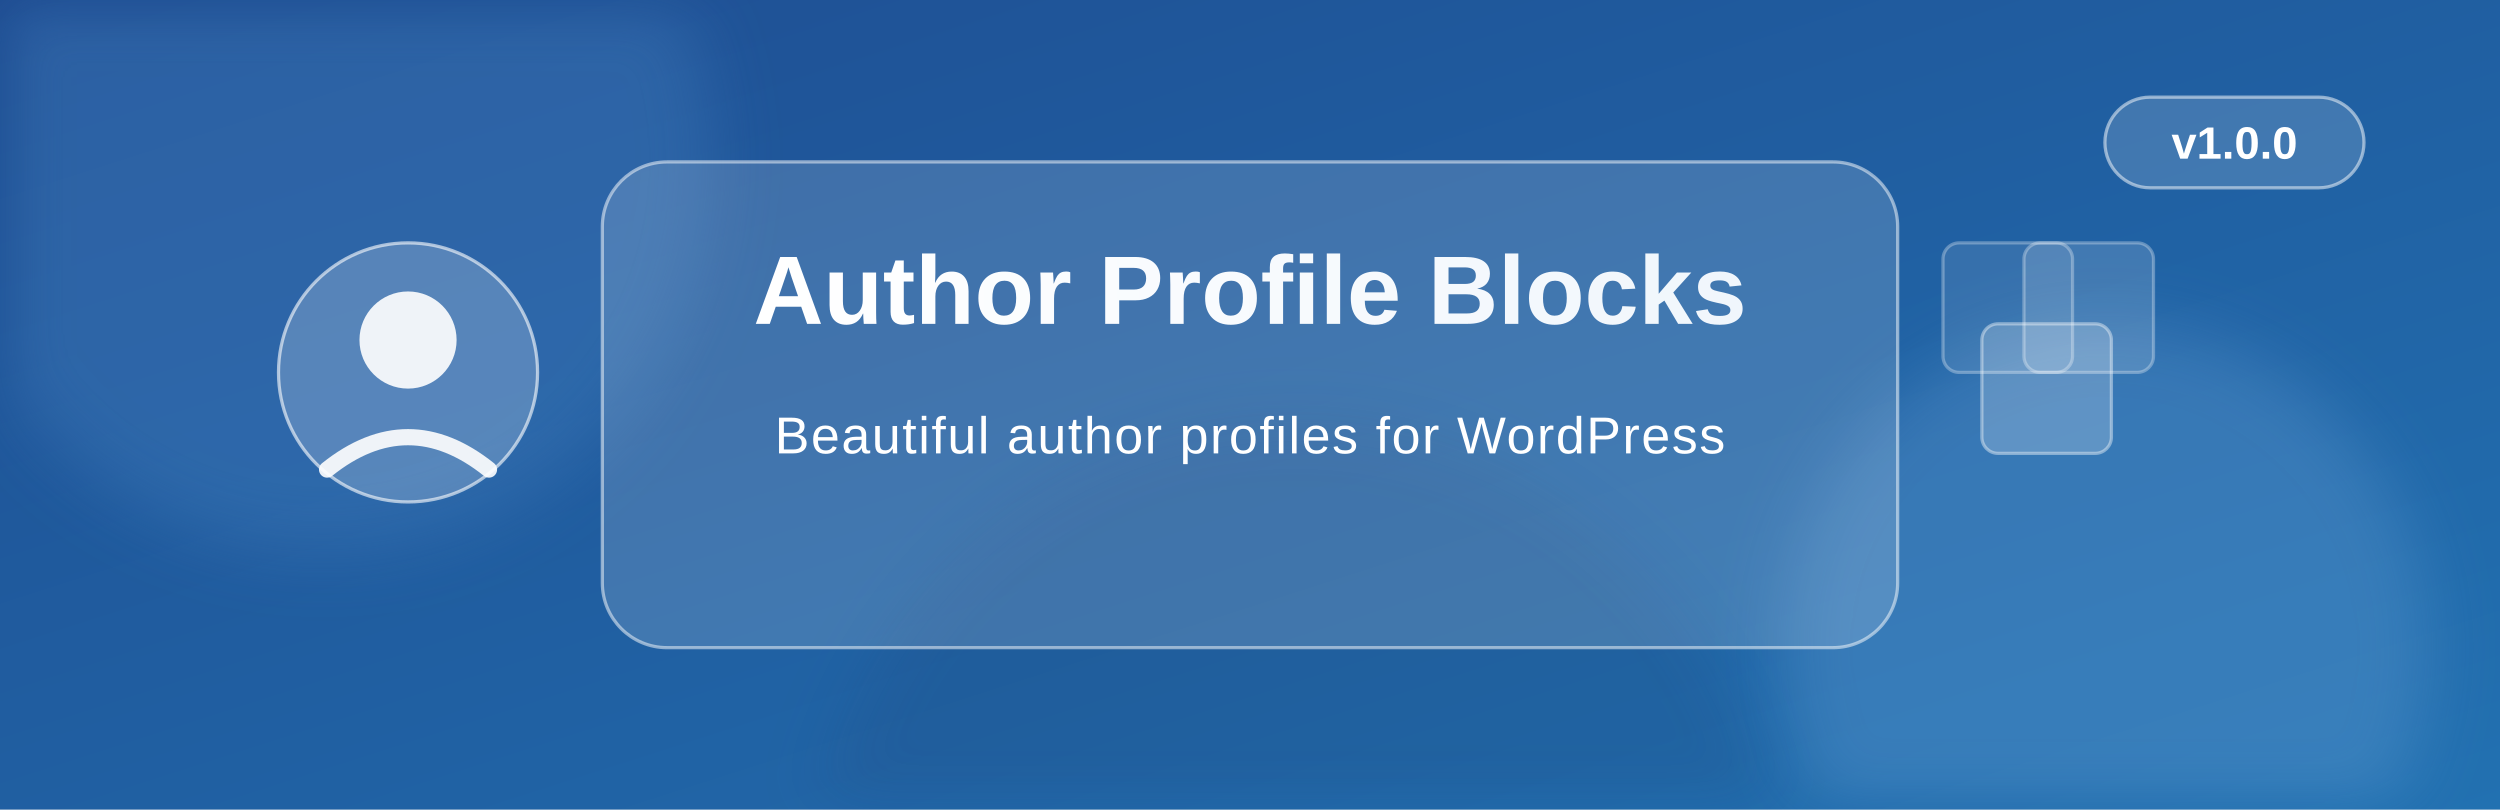
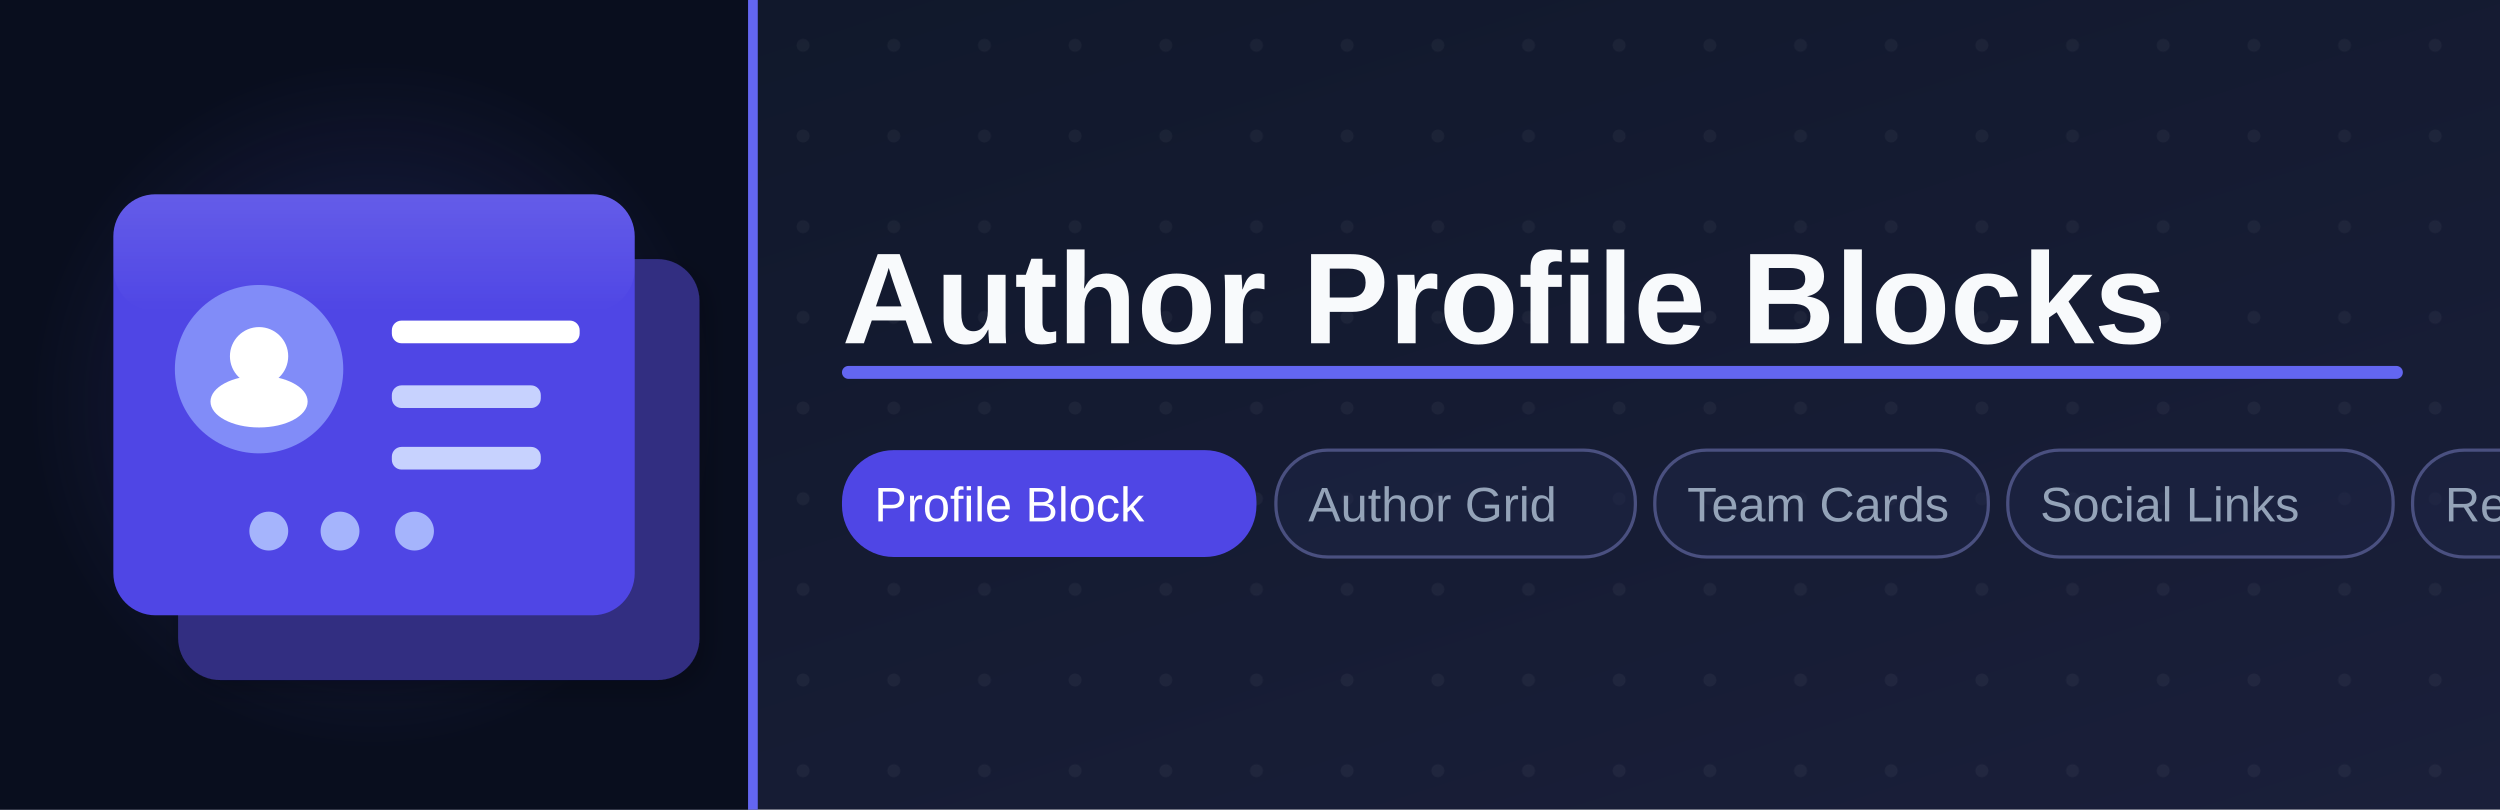
<svg xmlns="http://www.w3.org/2000/svg" viewBox="0 0 772 250" width="772" height="250">
  <defs>
-     <linearGradient id="bg-gradient" x1="0%" y1="0%" x2="100%" y2="100%">
-       <stop offset="0%" stop-color="#1e4d92" />
-       <stop offset="100%" stop-color="#2271b1" />
+     <linearGradient id="bg" x1="0%" y1="0%" x2="100%" y2="100%">
+       <stop offset="0%" stop-color="#0f1729" />
+       <stop offset="100%" stop-color="#1a1f3a" />
    </linearGradient>
-     <filter id="blur-filter" x="-50%" y="-50%" width="200%" height="200%">
-       <feGaussianBlur in="SourceGraphic" stdDeviation="10" />
+     <radialGradient id="glow" cx="50%" cy="50%" r="50%">
+       <stop offset="0%" stop-color="#6366f1" stop-opacity="0.22" />
+       <stop offset="100%" stop-color="#6366f1" stop-opacity="0" />
+     </radialGradient>
+     <linearGradient id="shimmer" x1="0%" y1="0%" x2="0%" y2="100%">
+       <stop offset="0%" stop-color="#ffffff" stop-opacity="0.12" />
+       <stop offset="100%" stop-color="#ffffff" stop-opacity="0" />
+     </linearGradient>
+     <pattern id="dots" x="234" y="0" width="28" height="28" patternUnits="userSpaceOnUse">
+       <circle cx="14" cy="14" r="2" fill="#ffffff" opacity="0.04" />
+     </pattern>
+     <filter id="shadow" x="-20%" y="-20%" width="140%" height="140%">
+       <feDropShadow dx="2" dy="3" stdDeviation="4" flood-color="#000000" flood-opacity="0.22" />
    </filter>
-     <linearGradient id="title-gradient" x1="0%" y1="0%" x2="100%" y2="0%">
-       <stop offset="0%" stop-color="#ffffff" />
-       <stop offset="100%" stop-color="#f0f6fc" />
-     </linearGradient>
  </defs>
-   <rect width="772" height="250" fill="url(#bg-gradient)" />
-   <circle cx="100" cy="50" r="120" fill="#4d8ac8" opacity="0.3" filter="url(#blur-filter)" />
-   <circle cx="650" cy="200" r="100" fill="#90c2ef" opacity="0.2" filter="url(#blur-filter)" />
-   <circle cx="400" cy="280" r="150" fill="#1a3a6a" opacity="0.15" filter="url(#blur-filter)" />
-   <rect x="186" y="50" width="400" height="150" rx="20" fill="rgba(255, 255, 255, 0.15)" stroke="rgba(255, 255, 255, 0.5)" stroke-width="1" />
-   <text x="386" y="100" font-family="Arial, sans-serif" font-size="30" font-weight="bold" fill="url(#title-gradient)" text-anchor="middle">Author Profile Blocks</text>
-   <text x="386" y="140" font-family="Arial, sans-serif" font-size="16" fill="#ffffff" text-anchor="middle" letter-spacing="0.5">Beautiful author profiles for WordPress</text>
-   <g transform="translate(86, 75)">
-     <circle cx="40" cy="40" r="40" fill="rgba(255, 255, 255, 0.2)" stroke="rgba(255, 255, 255, 0.6)" stroke-width="1" />
-     <circle cx="40" cy="30" r="15" fill="rgba(255, 255, 255, 0.9)" />
-     <path d="M15,70 Q40,50 65,70" stroke="rgba(255, 255, 255, 0.9)" stroke-width="5" fill="none" stroke-linecap="round" />
-   </g>
-   <g transform="translate(620, 95)">
-     <rect x="-20" y="-20" width="40" height="40" rx="5" fill="rgba(255, 255, 255, 0.1)" stroke="rgba(255, 255, 255, 0.3)" stroke-width="1" />
-     <rect x="5" y="-20" width="40" height="40" rx="5" fill="rgba(255, 255, 255, 0.15)" stroke="rgba(255, 255, 255, 0.3)" stroke-width="1" />
-     <rect x="-8" y="5" width="40" height="40" rx="5" fill="rgba(255, 255, 255, 0.2)" stroke="rgba(255, 255, 255, 0.4)" stroke-width="1" />
-   </g>
-   <g transform="translate(650, 30)">
-     <rect x="0" y="0" width="80" height="28" rx="14" fill="rgba(255, 255, 255, 0.15)" stroke="rgba(255, 255, 255, 0.5)" stroke-width="1" />
-     <text x="40" y="19" font-family="Arial, sans-serif" font-size="14" font-weight="bold" fill="#ffffff" text-anchor="middle">v1.0.0</text>
-   </g>
+   <rect width="772" height="250" fill="url(#bg)" />
+   <rect x="234" y="0" width="538" height="250" fill="url(#dots)" />
+   <rect x="0" y="0" width="231" height="250" fill="#090e1e" />
+   <ellipse cx="115.5" cy="125" rx="106.26" ry="106.26" fill="url(#glow)" />
+   <rect x="231" y="0" width="3" height="250" fill="#6366f1" />
+   <rect x="55" y="80" width="161" height="130" rx="13" fill="#312e81" filter="url(#shadow)" />
+   <rect x="35" y="60" width="161" height="130" rx="13" fill="#4f46e5" />
+   <rect x="35" y="60" width="161" height="36" rx="13" fill="url(#shimmer)" />
+   <circle cx="80" cy="114" r="26" fill="#818cf8" />
+   <circle cx="80" cy="110" r="9" fill="#ffffff" />
+   <ellipse cx="80" cy="124" rx="15" ry="8" fill="#ffffff" />
+   <rect x="121" y="99" width="58" height="7" rx="3" fill="#ffffff" />
+   <rect x="121" y="119" width="46" height="7" rx="3" fill="#c7d2fe" />
+   <rect x="121" y="138" width="46" height="7" rx="3" fill="#c7d2fe" />
+   <circle cx="83" cy="164" r="6" fill="#a5b4fc" />
+   <circle cx="105" cy="164" r="6" fill="#a5b4fc" />
+   <circle cx="128" cy="164" r="6" fill="#a5b4fc" />
+   <text x="260" y="106" font-family="Liberation Sans, Arial, sans-serif" font-weight="bold" font-size="40" fill="#f8fafc">Author Profile Blocks</text>
+   <rect x="260" y="113" width="482" height="4" rx="2" fill="#6366f1" />
+   <rect x="260" y="139" width="128" height="33" rx="16" fill="#4f46e5" />
+   <text x="270" y="161" font-family="Liberation Sans, Arial, sans-serif" font-size="15" fill="#ffffff">Profile Block</text>
+   <rect x="394" y="139" width="111" height="33" rx="16" fill="#1e2545" fill-opacity="0.55" stroke="#4a5080" stroke-width="1" />
+   <text x="404" y="161" font-family="Liberation Sans, Arial, sans-serif" font-size="15" fill="#94a3b8">Author Grid</text>
+   <rect x="511" y="139" width="103" height="33" rx="16" fill="#1e2545" fill-opacity="0.55" stroke="#4a5080" stroke-width="1" />
+   <text x="521" y="161" font-family="Liberation Sans, Arial, sans-serif" font-size="15" fill="#94a3b8">Team Cards</text>
+   <rect x="620" y="139" width="119" height="33" rx="16" fill="#1e2545" fill-opacity="0.55" stroke="#4a5080" stroke-width="1" />
+   <text x="630" y="161" font-family="Liberation Sans, Arial, sans-serif" font-size="15" fill="#94a3b8">Social Links</text>
+   <rect x="745" y="139" width="103" height="33" rx="16" fill="#1e2545" fill-opacity="0.55" stroke="#4a5080" stroke-width="1" />
+   <text x="755" y="161" font-family="Liberation Sans, Arial, sans-serif" font-size="15" fill="#94a3b8">Responsive</text>
</svg>
